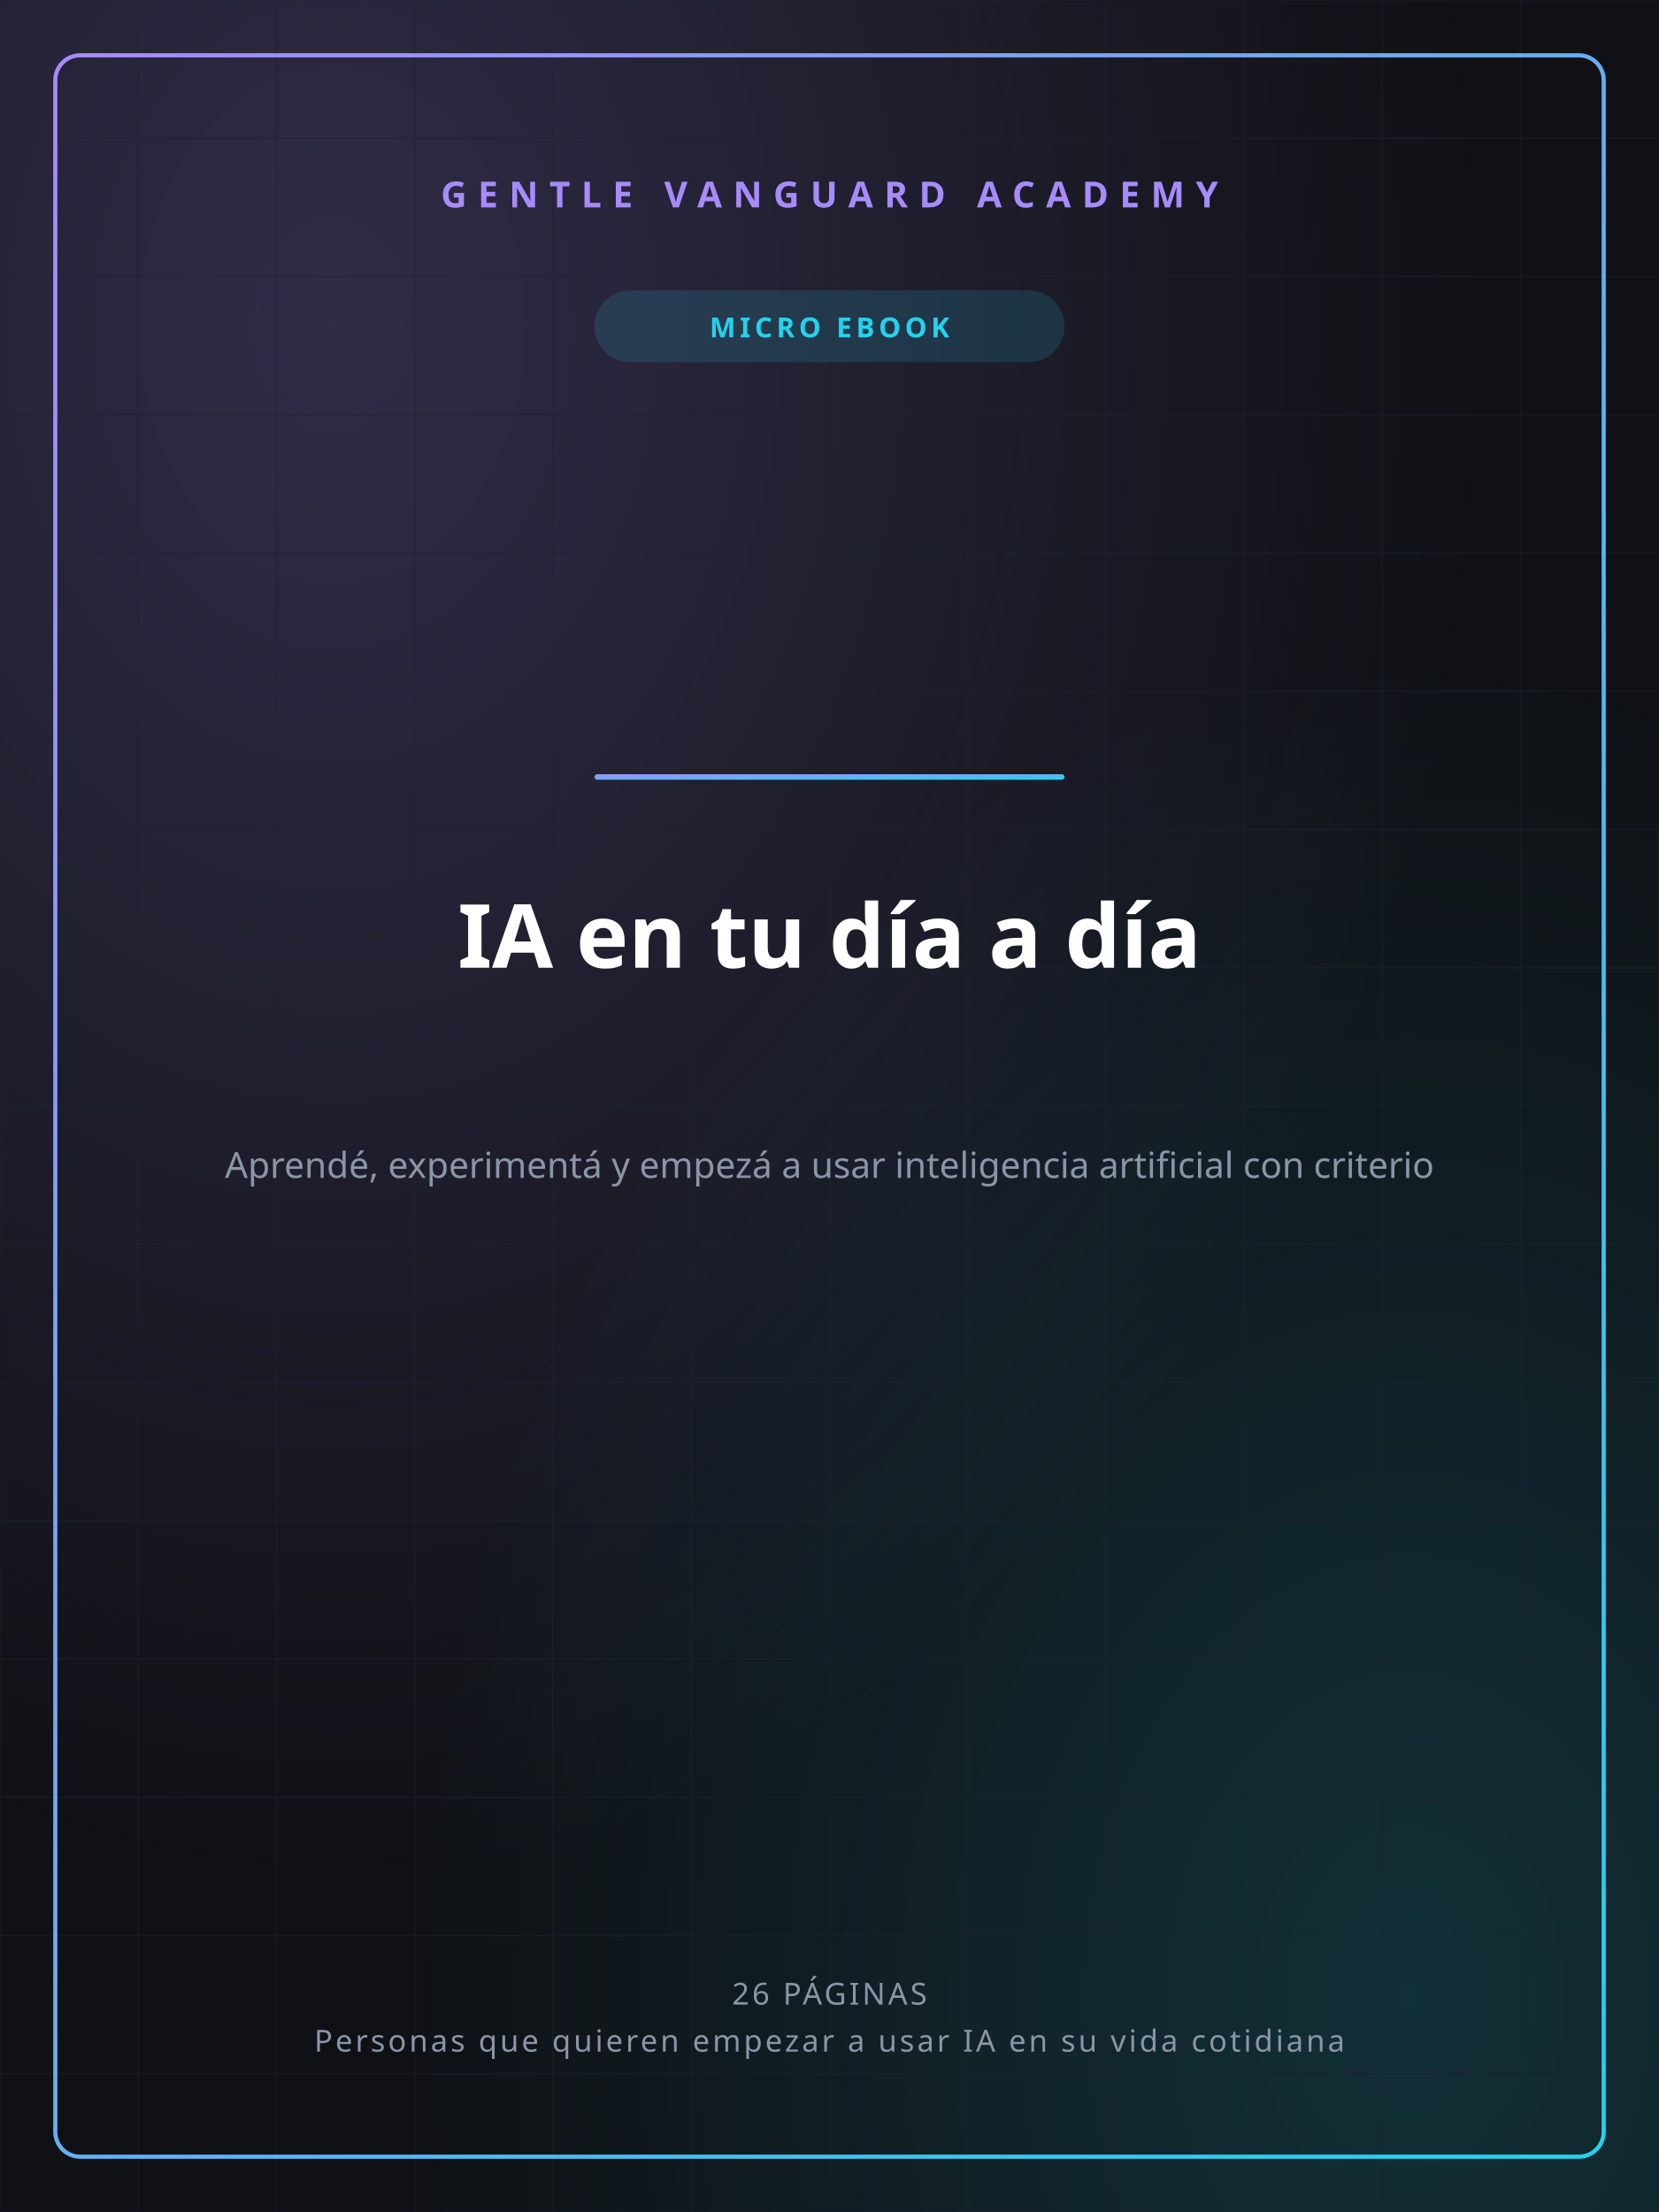
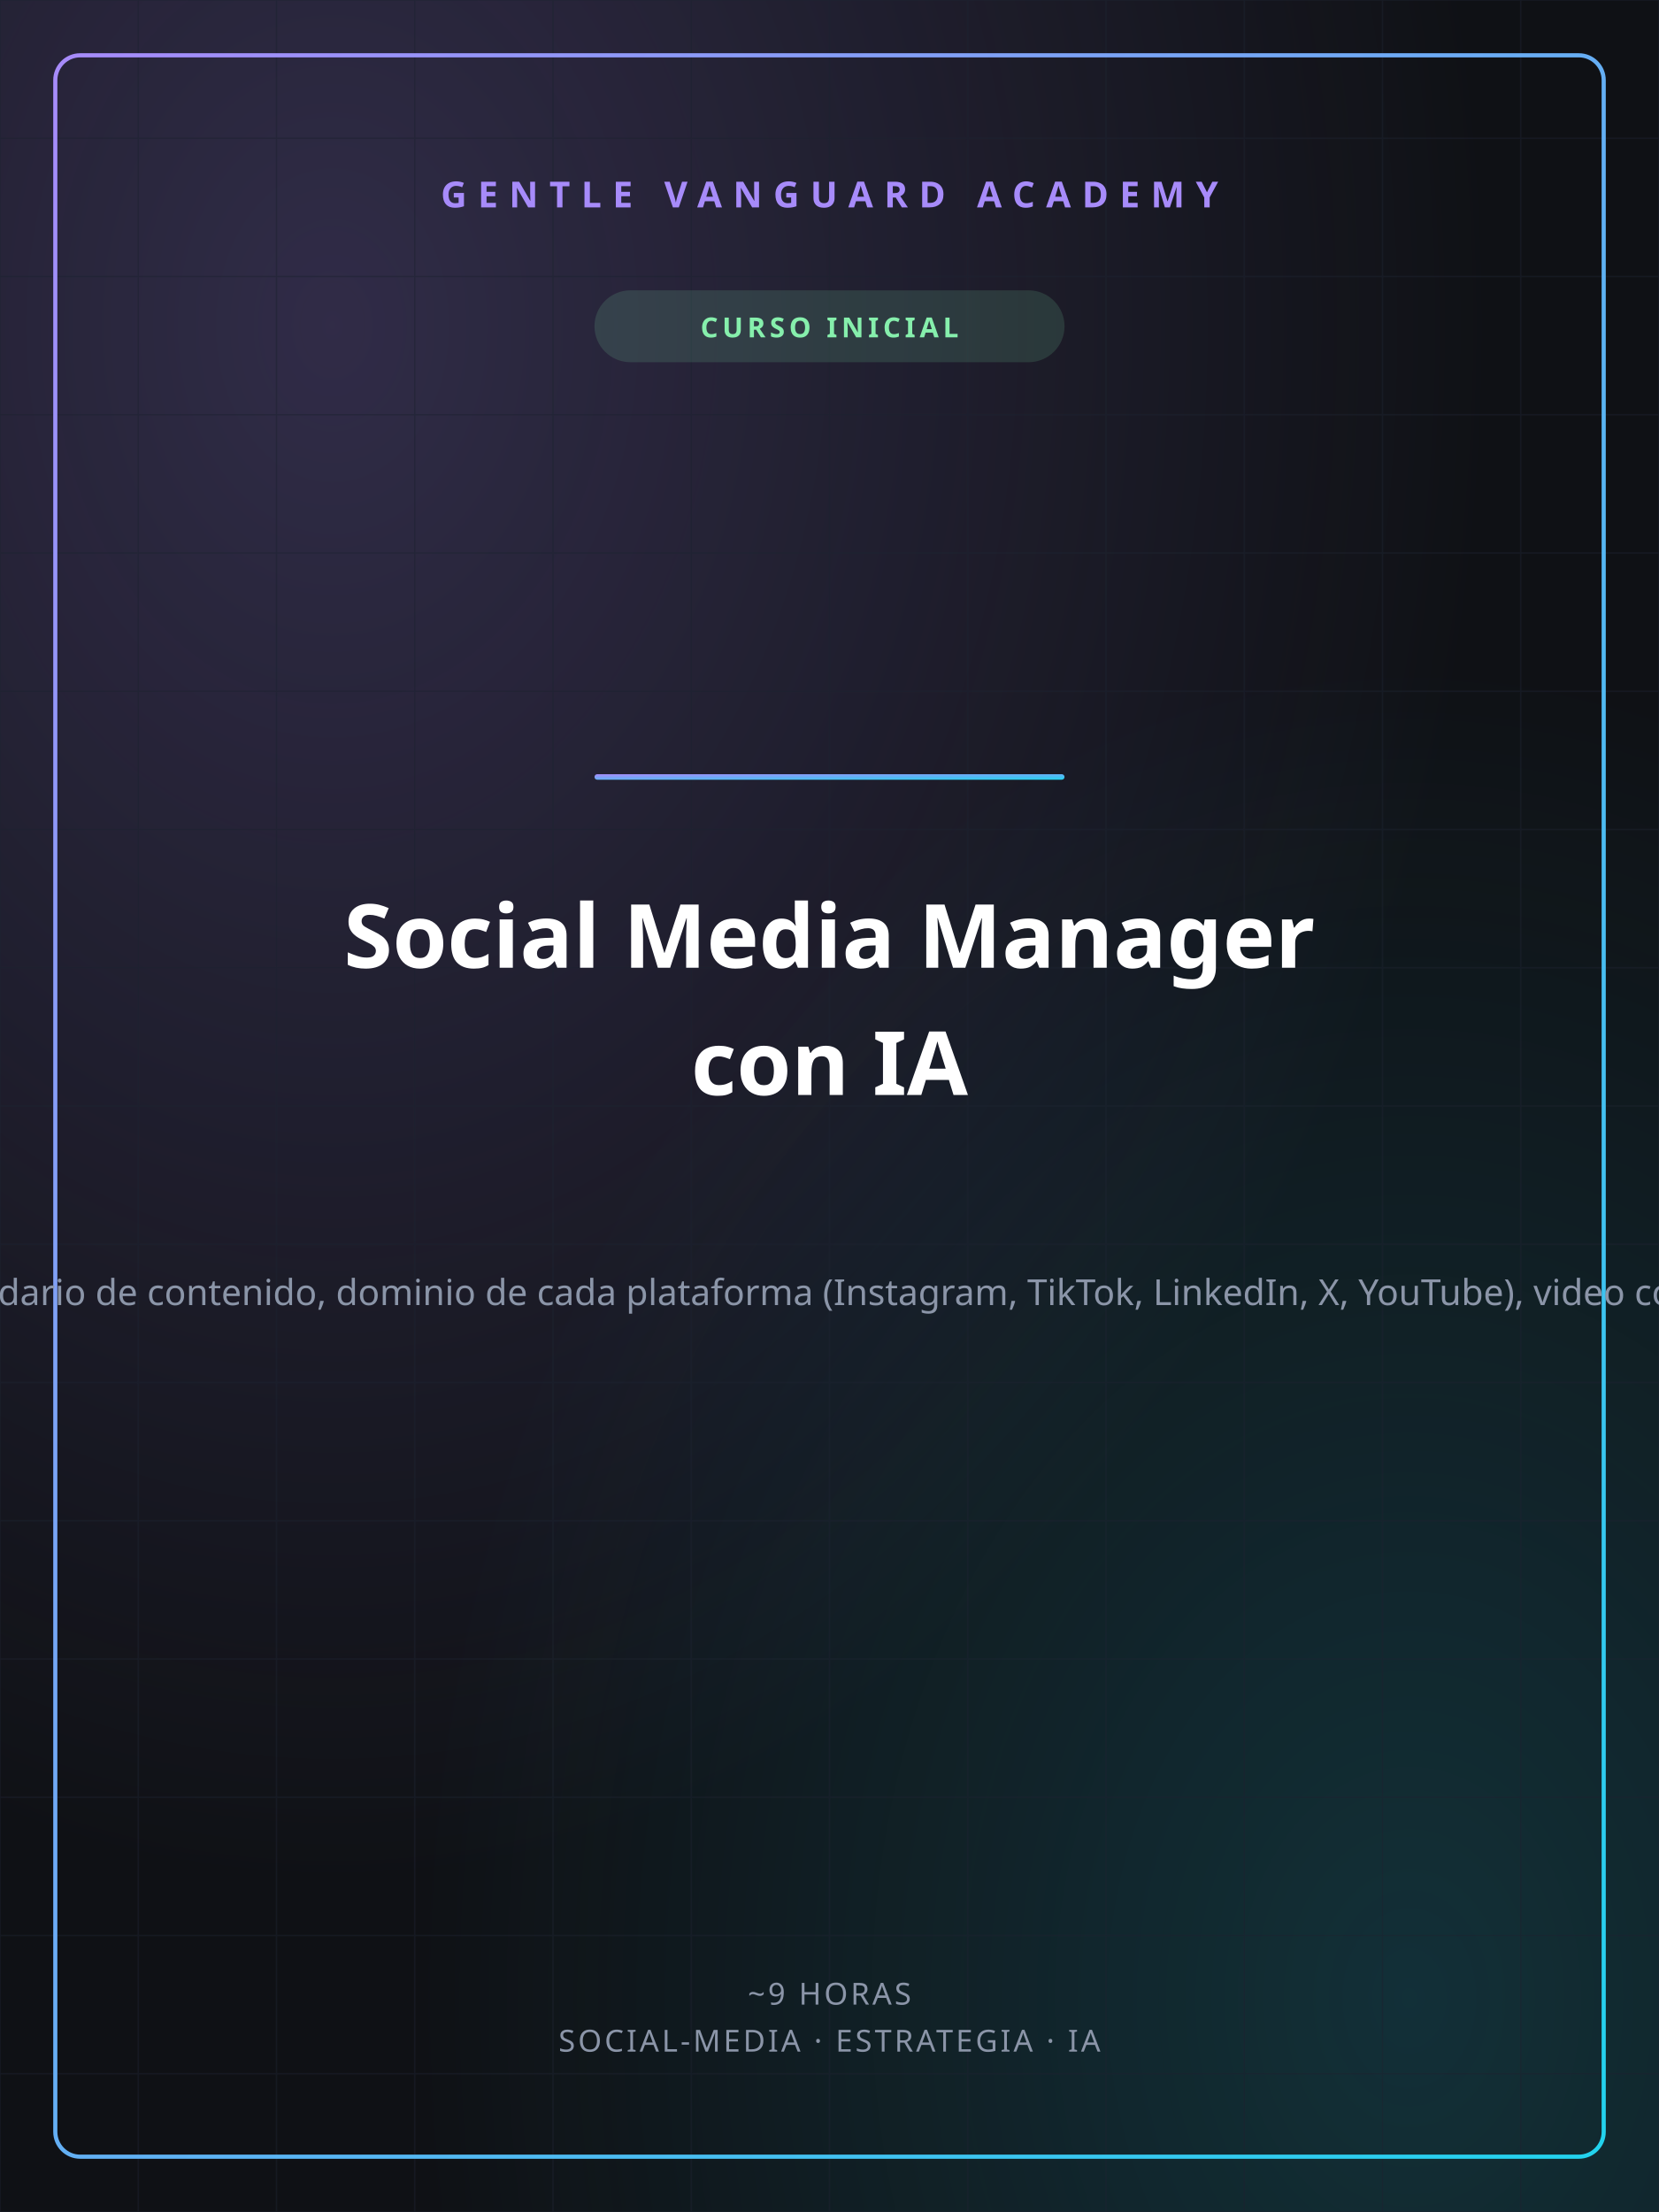
<svg xmlns="http://www.w3.org/2000/svg" width="1200" height="1600" viewBox="0 0 1200 1600">
  <defs>
    <linearGradient id="gvGrad" x1="0" y1="0" x2="1" y2="1">
      <stop offset="0%" stop-color="#A78BFA" />
      <stop offset="100%" stop-color="#22D3EE" />
    </linearGradient>
    <radialGradient id="glowA" cx="0.2" cy="0.15" r="0.7">
      <stop offset="0%" stop-color="#A78BFA" stop-opacity="0.22" />
      <stop offset="100%" stop-color="#A78BFA" stop-opacity="0" />
    </radialGradient>
    <radialGradient id="glowB" cx="0.85" cy="0.9" r="0.6">
      <stop offset="0%" stop-color="#22D3EE" stop-opacity="0.16" />
      <stop offset="100%" stop-color="#22D3EE" stop-opacity="0" />
    </radialGradient>
  </defs>
  <rect width="1200" height="1600" fill="#0F1115" />
  <rect width="1200" height="1600" fill="url(#glowA)" />
  <rect width="1200" height="1600" fill="url(#glowB)" />
  <g stroke="#1c2230" stroke-width="1" opacity="0.5">
    <line x1="0" y1="0" x2="0" y2="1600" />
    <line x1="100" y1="0" x2="100" y2="1600" />
    <line x1="200" y1="0" x2="200" y2="1600" />
    <line x1="300" y1="0" x2="300" y2="1600" />
    <line x1="400" y1="0" x2="400" y2="1600" />
    <line x1="500" y1="0" x2="500" y2="1600" />
    <line x1="600" y1="0" x2="600" y2="1600" />
    <line x1="700" y1="0" x2="700" y2="1600" />
    <line x1="800" y1="0" x2="800" y2="1600" />
    <line x1="900" y1="0" x2="900" y2="1600" />
    <line x1="1000" y1="0" x2="1000" y2="1600" />
    <line x1="1100" y1="0" x2="1100" y2="1600" />
    <line x1="1200" y1="0" x2="1200" y2="1600" />
    <line x1="0" y1="0" x2="1200" y2="0" />
    <line x1="0" y1="100" x2="1200" y2="100" />
    <line x1="0" y1="200" x2="1200" y2="200" />
    <line x1="0" y1="300" x2="1200" y2="300" />
    <line x1="0" y1="400" x2="1200" y2="400" />
    <line x1="0" y1="500" x2="1200" y2="500" />
    <line x1="0" y1="600" x2="1200" y2="600" />
    <line x1="0" y1="700" x2="1200" y2="700" />
    <line x1="0" y1="800" x2="1200" y2="800" />
    <line x1="0" y1="900" x2="1200" y2="900" />
    <line x1="0" y1="1000" x2="1200" y2="1000" />
    <line x1="0" y1="1100" x2="1200" y2="1100" />
    <line x1="0" y1="1200" x2="1200" y2="1200" />
    <line x1="0" y1="1300" x2="1200" y2="1300" />
    <line x1="0" y1="1400" x2="1200" y2="1400" />
    <line x1="0" y1="1500" x2="1200" y2="1500" />
    <line x1="0" y1="1600" x2="1200" y2="1600" />
  </g>
  <rect x="40" y="40" width="1120" height="1520" fill="none" stroke="url(#gvGrad)" stroke-width="3" rx="18" />
  <text x="600" y="150" text-anchor="middle" font-family="'Space Grotesk','Segoe UI',sans-serif" font-size="26" font-weight="700" fill="#A78BFA" letter-spacing="8">GENTLE VANGUARD ACADEMY</text>
-   <rect x="430" y="210" width="340" height="52" rx="26" fill="#22D3EE" opacity="0.14" />
-   <text x="600" y="244" text-anchor="middle" font-family="'Space Grotesk','Segoe UI',sans-serif" font-size="20" font-weight="700" fill="#22D3EE" letter-spacing="3">MICRO EBOOK</text>
+   <rect x="430" y="210" width="340" height="52" rx="26" fill="#86EFAC" opacity="0.14" />
+   <text x="600" y="244" text-anchor="middle" font-family="'Space Grotesk','Segoe UI',sans-serif" font-size="20" font-weight="700" fill="#86EFAC" letter-spacing="3">CURSO INICIAL</text>
  <rect x="430" y="560" width="340" height="4" rx="2" fill="url(#gvGrad)" />
-   <text x="600" y="700" text-anchor="middle" font-family="'Space Grotesk','Segoe UI',sans-serif" font-size="64" font-weight="800" fill="#ffffff">IA en tu día a día</text>
-   <text x="600" y="852" text-anchor="middle" font-family="'Space Grotesk','Segoe UI',sans-serif" font-size="26" font-weight="400" fill="#8b95a8">Aprendé, experimentá y empezá a usar inteligencia artificial con criterio</text>
-   <text x="600" y="1450" text-anchor="middle" font-family="'Space Grotesk','Segoe UI',sans-serif" font-size="22" font-weight="500" fill="#8b95a8" letter-spacing="2">26 PÁGINAS</text>
-   <text x="600" y="1484" text-anchor="middle" font-family="'Space Grotesk','Segoe UI',sans-serif" font-size="22" font-weight="500" fill="#8b95a8" letter-spacing="2">Personas que quieren empezar a usar IA en su vida cotidiana</text>
+   <text x="600" y="700" text-anchor="middle" font-family="'Space Grotesk','Segoe UI',sans-serif" font-size="64" font-weight="800" fill="#ffffff">Social Media Manager</text>
+   <text x="600" y="792" text-anchor="middle" font-family="'Space Grotesk','Segoe UI',sans-serif" font-size="64" font-weight="800" fill="#ffffff">con IA</text>
+   <text x="600" y="944" text-anchor="middle" font-family="'Space Grotesk','Segoe UI',sans-serif" font-size="26" font-weight="400" fill="#8b95a8">Curso de social media estratégico con Inteligencia Artificial: auditoría y estrategia de cuentas, pilares y calendario de contenido, dominio de cada plataforma (Instagram, TikTok, LinkedIn, X, YouTube), video corto y guiones de retención, social ads con IA, creadores y UGC, analítica y reportes ejecutivos, y casos reales</text>
+   <text x="600" y="1450" text-anchor="middle" font-family="'Space Grotesk','Segoe UI',sans-serif" font-size="22" font-weight="500" fill="#8b95a8" letter-spacing="2">~9 HORAS</text>
+   <text x="600" y="1484" text-anchor="middle" font-family="'Space Grotesk','Segoe UI',sans-serif" font-size="22" font-weight="500" fill="#8b95a8" letter-spacing="2">SOCIAL-MEDIA · ESTRATEGIA · IA</text>
</svg>
